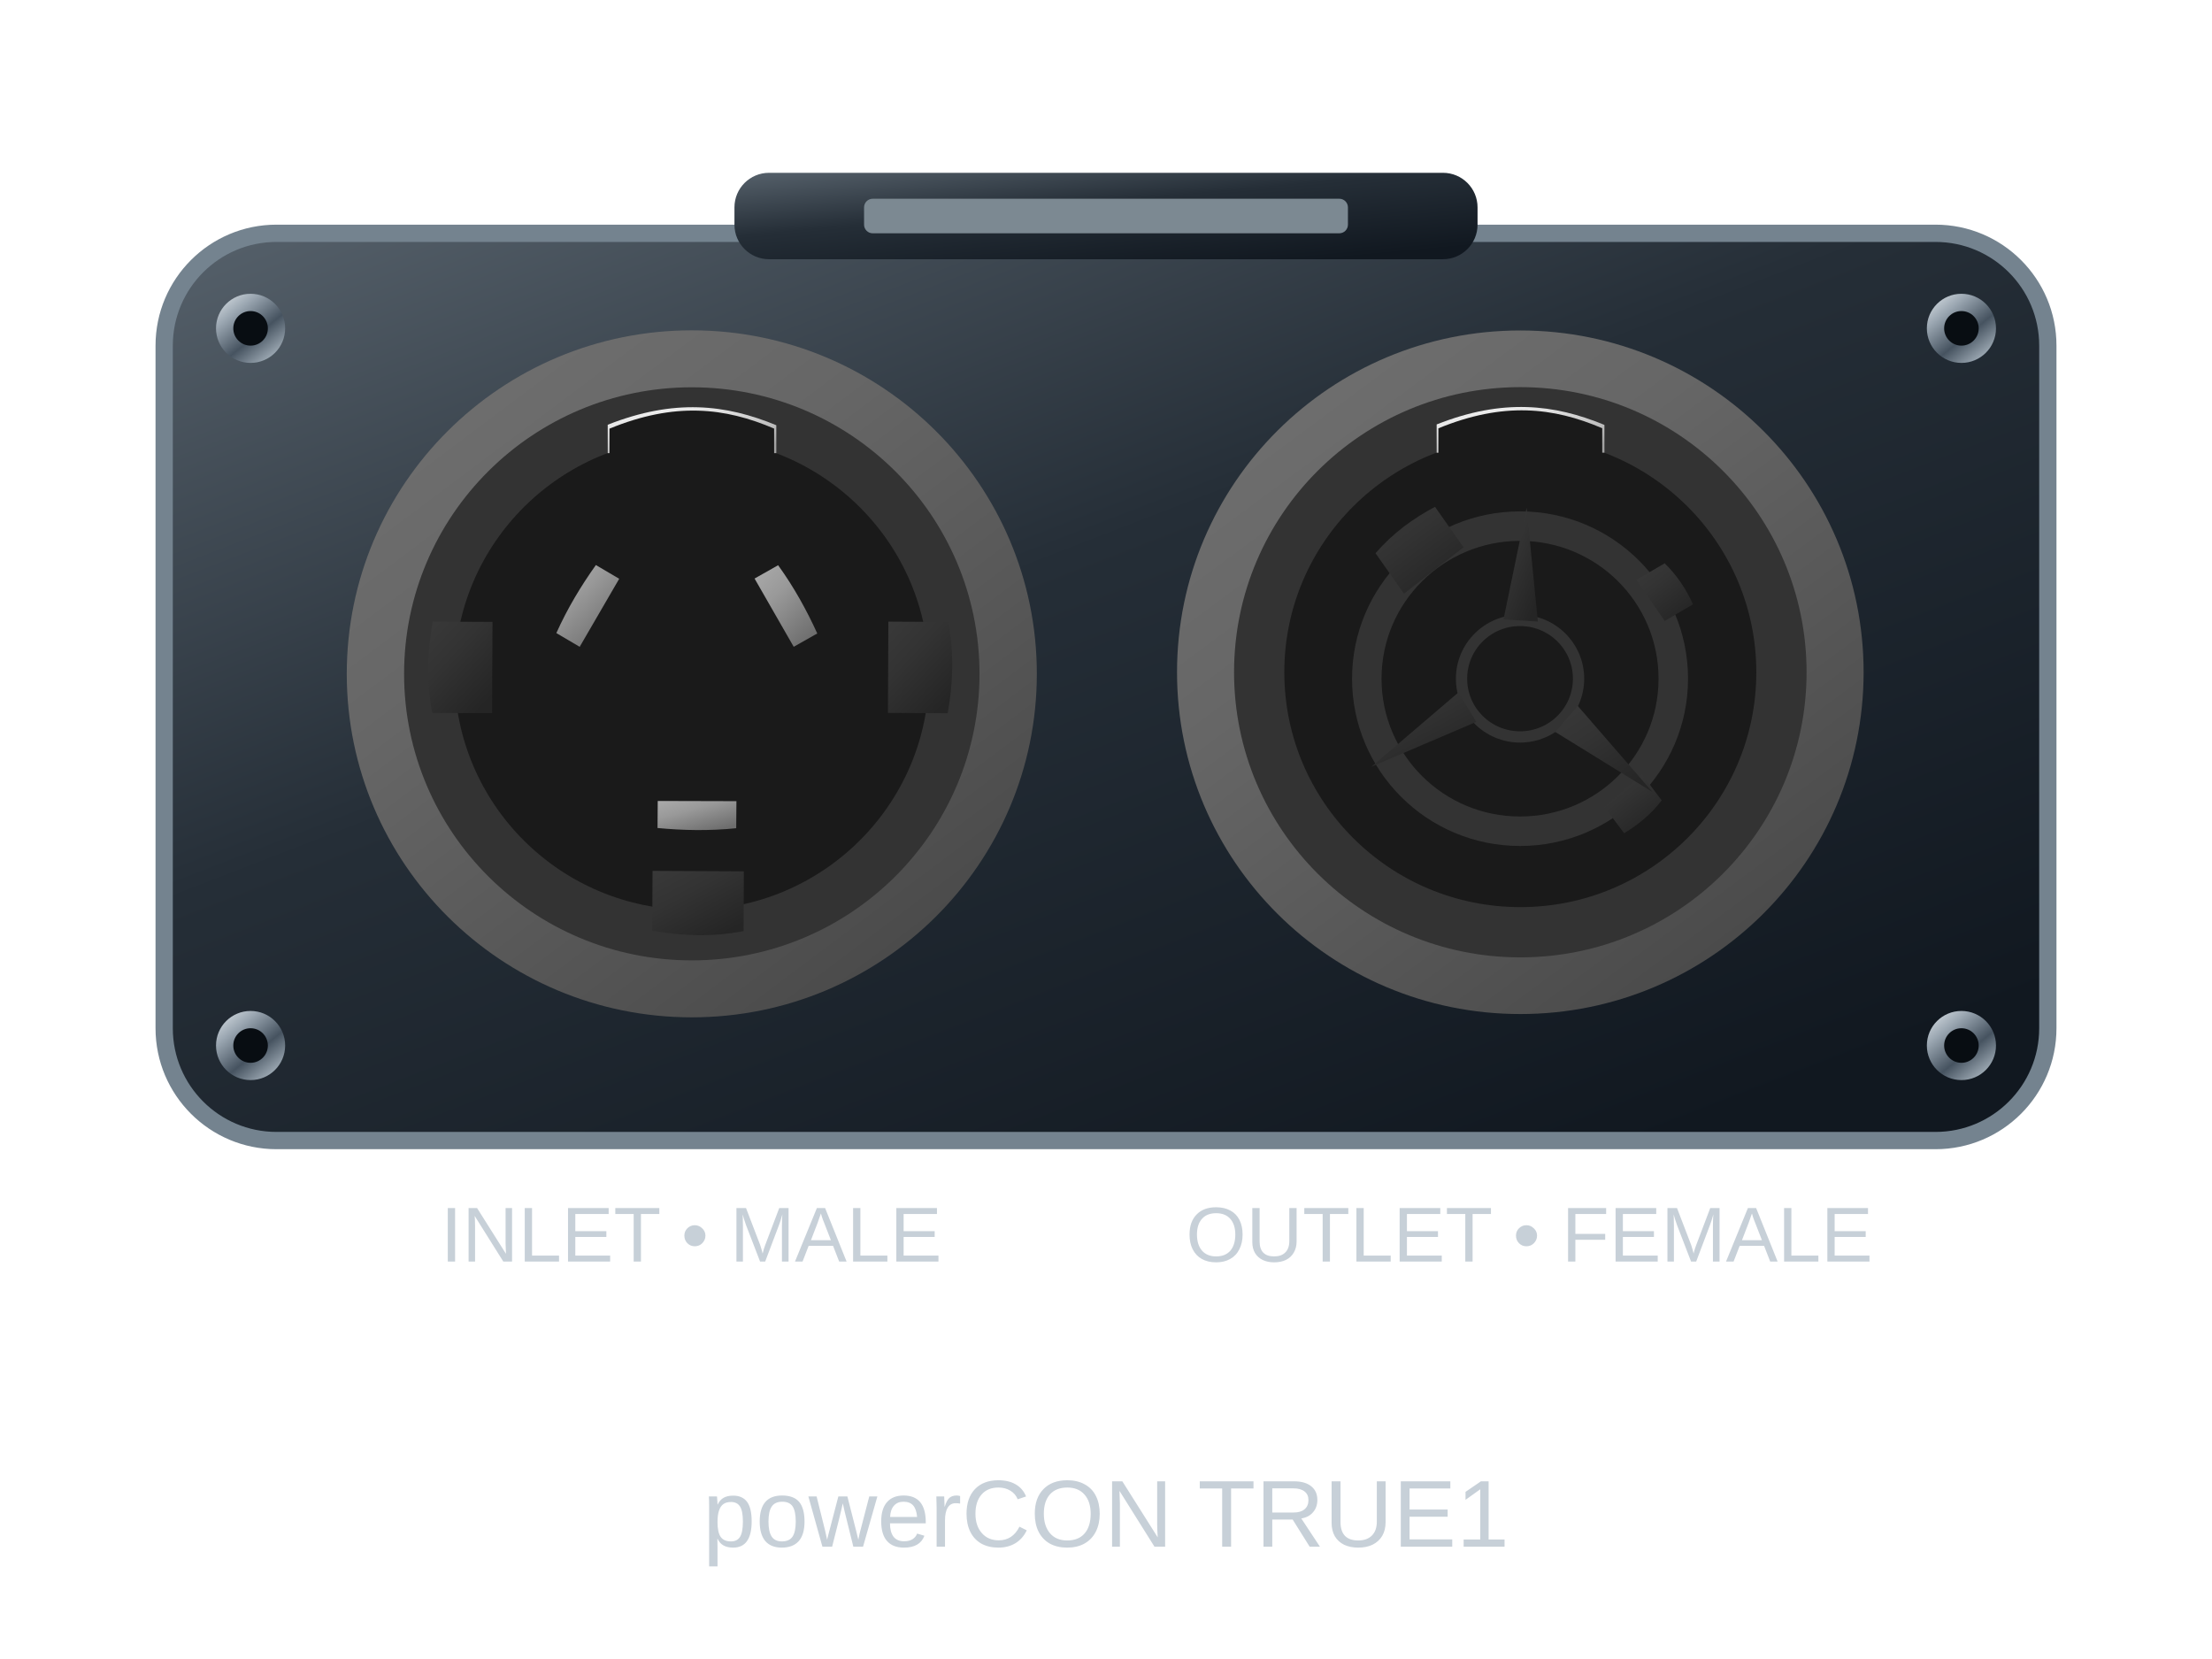
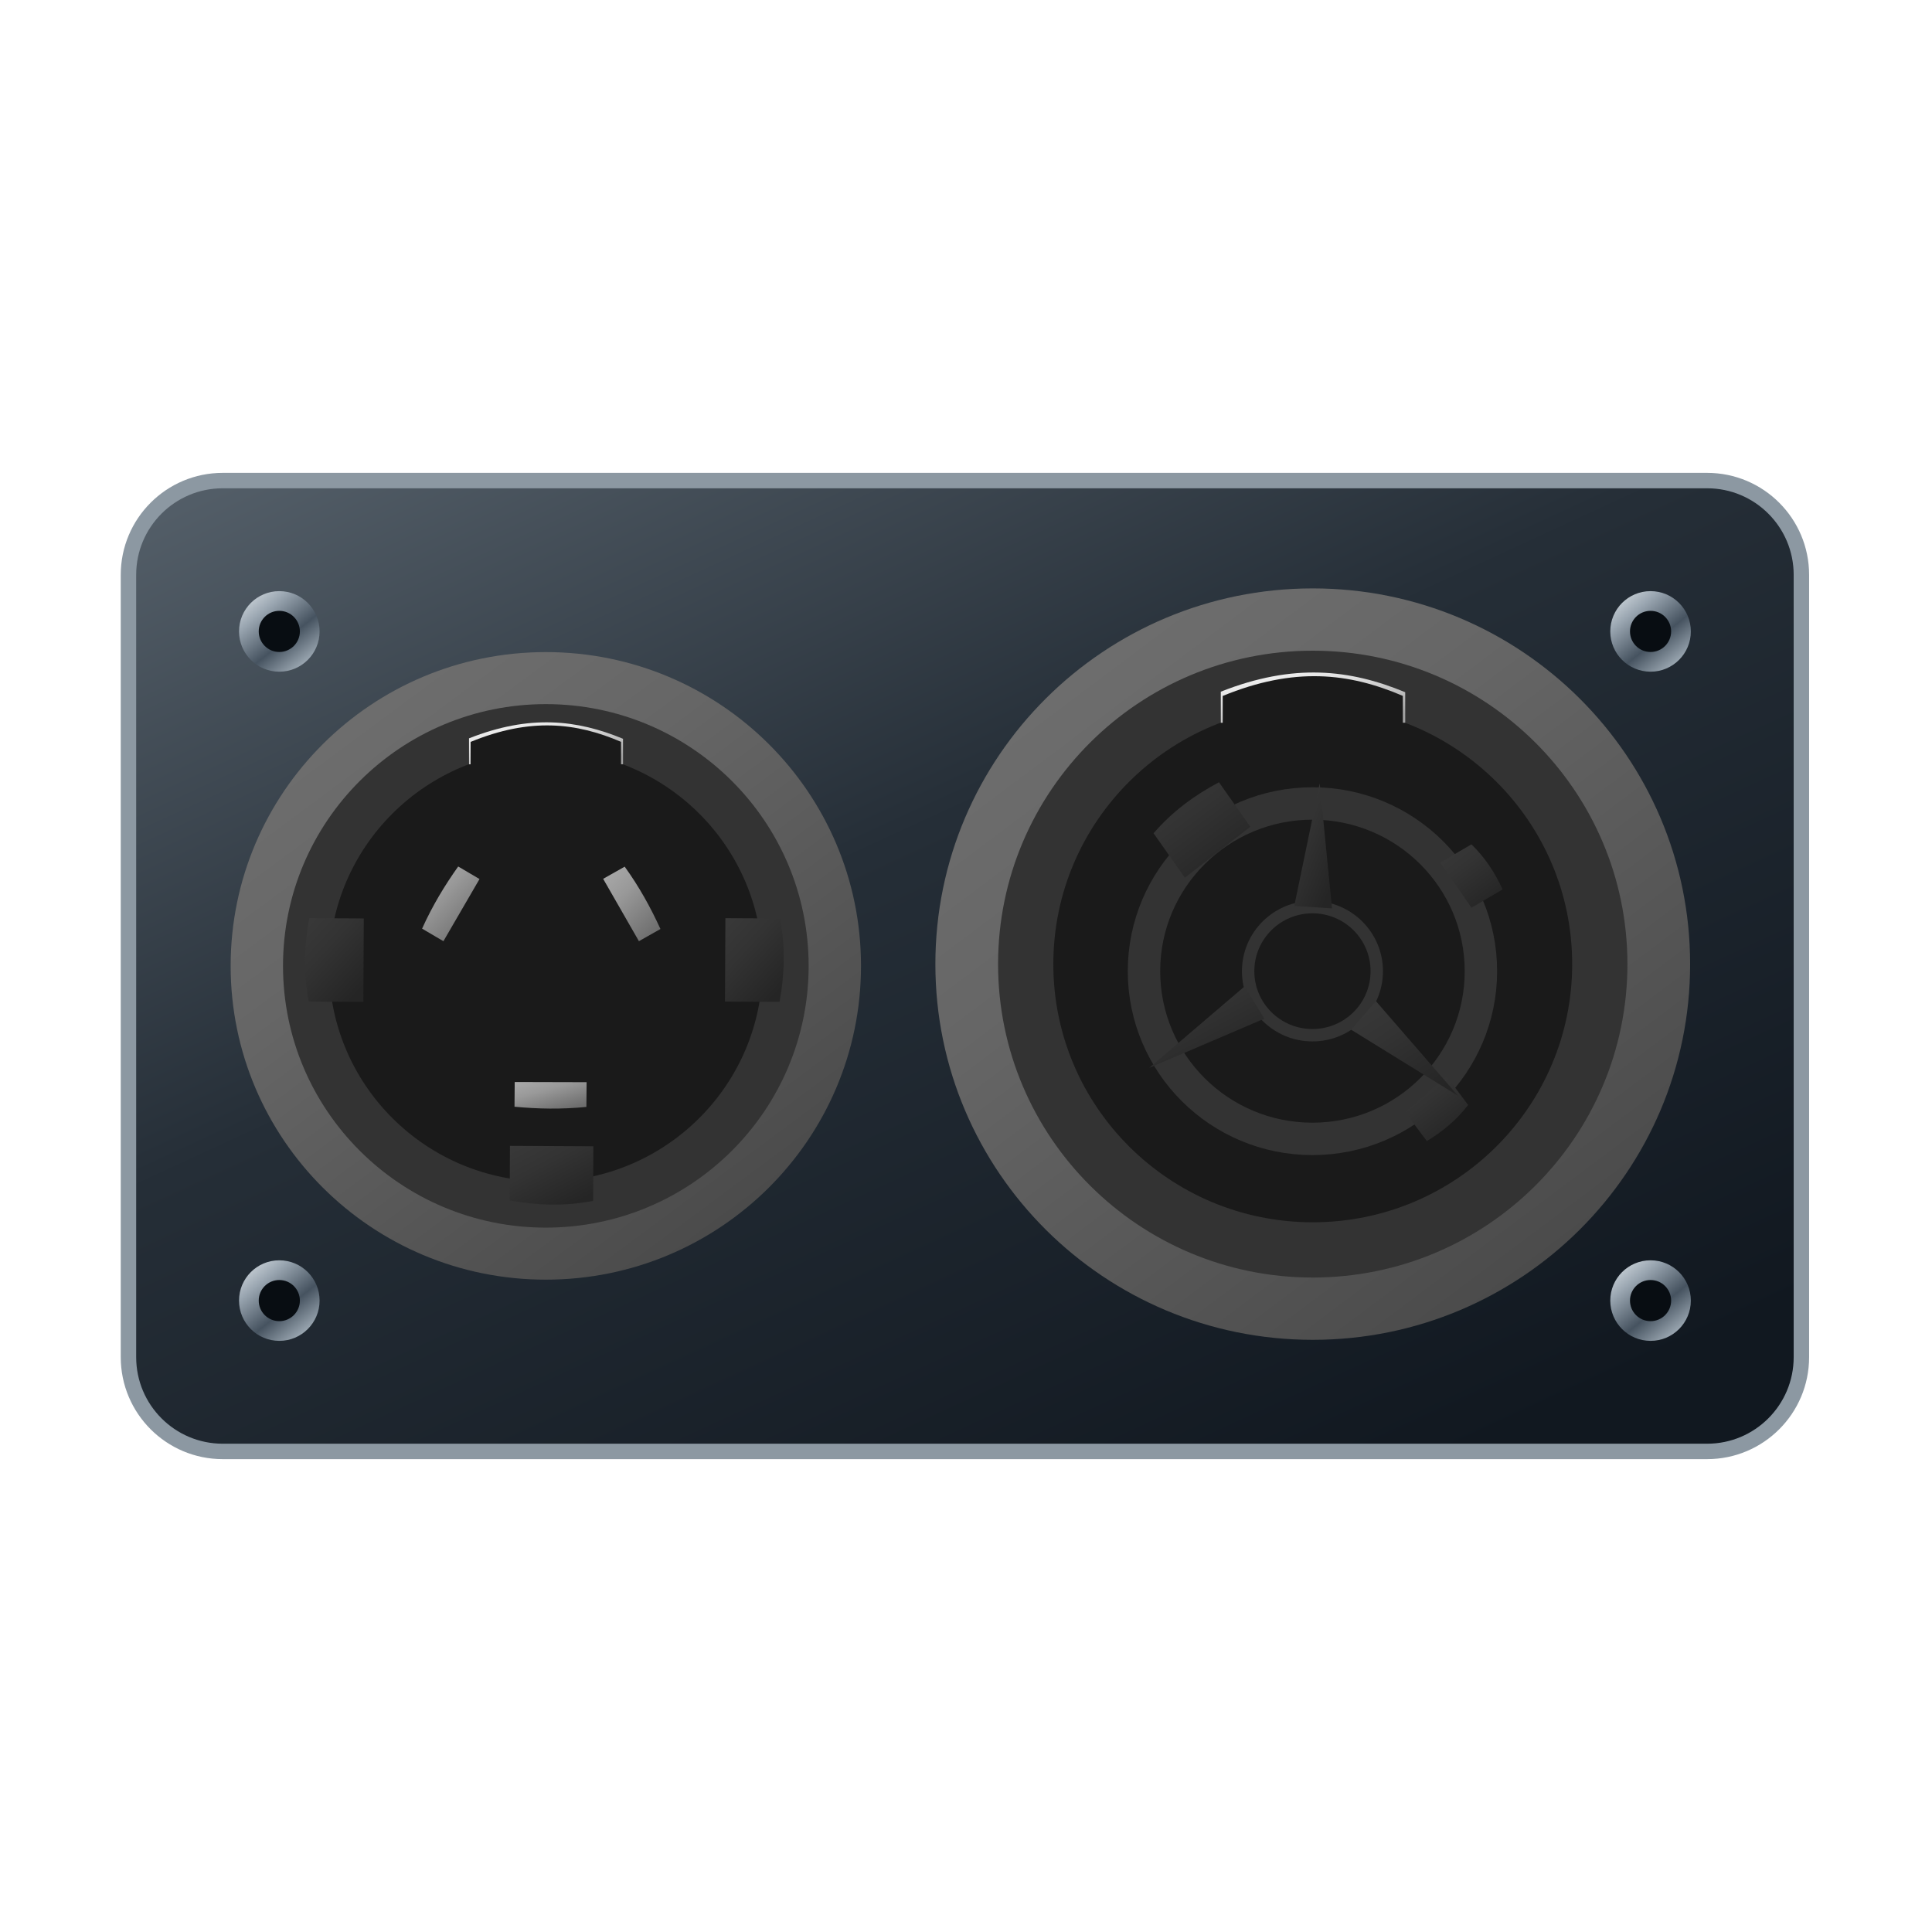
- <svg xmlns="http://www.w3.org/2000/svg" width="256" height="192" viewBox="0 0 256 192" role="img" aria-labelledby="title desc">
+ <svg xmlns="http://www.w3.org/2000/svg" width="256" height="256" viewBox="0 0 256 256" role="img" aria-labelledby="title desc" preserveAspectRatio="xMidYMid meet">
  <defs>
    <linearGradient id="metal" x1="0" y1="0" x2=".8" y2="1">
      <stop stop-color="#e1e7eb" />
      <stop offset=".3" stop-color="#9aa6b1" />
      <stop offset=".65" stop-color="#465360" />
      <stop offset="1" stop-color="#aab6c0" />
    </linearGradient>
    <linearGradient id="polymer" x1="0" y1="0" x2=".8" y2="1">
      <stop stop-color="#56616b" />
      <stop offset=".45" stop-color="#252e37" />
      <stop offset="1" stop-color="#111820" />
    </linearGradient>
    <radialGradient id="gold" cx=".35" cy=".25">
      <stop stop-color="#ffe6a6" />
      <stop offset=".6" stop-color="#c69d55" />
      <stop offset="1" stop-color="#705029" />
    </radialGradient>
  </defs>
-   <rect x="19" y="27" width="218" height="105" rx="13" fill="url(#polymer)" stroke="#74838f" stroke-width="2" />
-   <rect x="85" y="20" width="86" height="10" rx="4" fill="url(#polymer)" />
-   <rect x="100" y="23" width="56" height="4" rx="1" fill="#7c8992" />
-   <circle cx="29" cy="38" r="4" fill="url(#metal)" />
-   <circle cx="29" cy="38" r="2" fill="#080d12" />
-   <circle cx="29" cy="121" r="4" fill="url(#metal)" />
-   <circle cx="29" cy="121" r="2" fill="#080d12" />
-   <circle cx="227" cy="38" r="4" fill="url(#metal)" />
-   <circle cx="227" cy="38" r="2" fill="#080d12" />
-   <circle cx="227" cy="121" r="4" fill="url(#metal)" />
-   <circle cx="227" cy="121" r="2" fill="#080d12" />
-   <svg width="82" height="82" viewBox="0 0 31 31" version="1.1" id="inlet-svg1" xml:space="preserve" x="39" y="37" preserveAspectRatio="xMidYMid meet">
-     <defs>
-       <linearGradient id="inlet-wn-metal" x1="0" y1="0" x2="1" y2="1">
-         <stop offset="0" stop-color="#d3d9de" />
-         <stop offset=".35" stop-color="#818e9a" />
-         <stop offset=".72" stop-color="#444d59" />
-         <stop offset="1" stop-color="#a6b1bb" />
-       </linearGradient>
-       <radialGradient id="inlet-wn-contact">
-         <stop stop-color="#ffe1a0" />
-         <stop offset=".52" stop-color="#bf924e" />
-         <stop offset="1" stop-color="#805826" />
-       </radialGradient>
-     </defs>
-     <defs id="inlet-defs1" />
-     <ellipse style="fill:url(#inlet-finish-666666);fill-opacity:1;stroke:none;stroke-width:2.905;stroke-dasharray:none;stroke-opacity:1" id="inlet-circle34-7" cx="15.524" cy="15.494" rx="15.096" ry="15.029" />
-     <ellipse style="fill:#1a1a1a;fill-opacity:1;stroke:#333333;stroke-width:2.21;stroke-dasharray:none;stroke-opacity:1" id="inlet-path1-8-7-7" cx="15.524" cy="15.494" rx="11.483" ry="11.432" />
-     <path id="inlet-path36-0" style="fill:url(#inlet-finish-dfdfdf);fill-opacity:1;stroke-width:1.116" d="m 11.845,4.596 c 2.918,-1.152 5.165,-0.892 7.376,0.021 l 0.001,1.22 -7.376,0.002 z" />
-     <path id="inlet-rect33-5" style="fill:url(#inlet-finish-333333);fill-opacity:1;stroke-width:1.637" d="M 4.17,17.205 C 3.902,15.827 3.957,14.503 4.19,13.21 l 2.615,0.012 -0.02,3.995 z" />
-     <path id="inlet-rect33-5-0" style="fill:url(#inlet-finish-333333);fill-opacity:1;stroke-width:1.637" d="m 26.74,13.222 c 0.268,1.378 0.213,2.701 -0.02,3.995 l -2.615,-0.012 0.02,-3.995 z" />
-     <path id="inlet-rect33-5-0-9" style="fill:url(#inlet-finish-333333);fill-opacity:1;stroke-width:1.637" d="m 17.789,26.75 c -1.378,0.268 -2.701,0.213 -3.995,-0.02 l 0.012,-2.615 3.995,0.02 z" />
-     <path id="inlet-rect33-5-0-9-7" style="fill:url(#inlet-finish-999999);fill-opacity:1;stroke-width:1.023" d="m 9.598,13.711 c 0.489,-1.089 1.08,-2.064 1.729,-2.977 l 1.021,0.601 -1.729,2.977 z" />
-     <path id="inlet-rect33-5-0-9-7-7" style="fill:url(#inlet-finish-999999);fill-opacity:1;stroke-width:1.023" d="m 19.301,10.742 c 0.699,0.967 1.248,1.968 1.713,2.986 l -1.031,0.583 -1.713,-2.986 z" />
-     <path id="inlet-rect33-5-0-9-7-7-9" style="fill:url(#inlet-finish-999999);fill-opacity:1;stroke-width:1.023" d="m 17.467,22.249 c -1.187,0.121 -2.328,0.097 -3.443,-0.009 l 0.01,-1.184 3.443,0.009 z" />
-     <path id="inlet-rect32-7" style="fill:#1a1a1a;fill-opacity:1;stroke-width:1.315" d="m 11.922,4.767 c 2.858,-1.174 5.051,-0.926 7.204,-0.003 l 9.64e-4,2.056 -7.204,0.003 z" />
-     <defs>
-       <linearGradient id="inlet-finish-666666" x1="0" y1="0" x2=".75" y2="1">
-         <stop stop-color="#727272" offset="0" />
-         <stop stop-color="#666666" offset=".4" />
-         <stop stop-color="#494949" offset="1" />
-       </linearGradient>
-       <linearGradient id="inlet-finish-dfdfdf" x1="0" y1="0" x2=".75" y2="1">
-         <stop stop-color="#fafafa" offset="0" />
-         <stop stop-color="#dfdfdf" offset=".4" />
-         <stop stop-color="#a1a1a1" offset="1" />
-       </linearGradient>
-       <linearGradient id="inlet-finish-333333" x1="0" y1="0" x2=".75" y2="1">
-         <stop stop-color="#393939" offset="0" />
-         <stop stop-color="#333333" offset=".4" />
-         <stop stop-color="#252525" offset="1" />
-       </linearGradient>
-       <linearGradient id="inlet-finish-999999" x1="0" y1="0" x2=".75" y2="1">
-         <stop stop-color="#ababab" offset="0" />
-         <stop stop-color="#999999" offset=".4" />
-         <stop stop-color="#6e6e6e" offset="1" />
-       </linearGradient>
-     </defs>
-   </svg>
-   <svg width="82" height="82" viewBox="0 0 31 31" version="1.1" id="outlet-svg1" xml:space="preserve" x="135" y="37" preserveAspectRatio="xMidYMid meet">
-     <defs>
-       <linearGradient id="outlet-wn-metal" x1="0" y1="0" x2="1" y2="1">
-         <stop offset="0" stop-color="#d3d9de" />
-         <stop offset=".35" stop-color="#818e9a" />
-         <stop offset=".72" stop-color="#444d59" />
-         <stop offset="1" stop-color="#a6b1bb" />
-       </linearGradient>
-       <radialGradient id="outlet-wn-contact">
-         <stop stop-color="#ffe1a0" />
-         <stop offset=".52" stop-color="#bf924e" />
-         <stop offset="1" stop-color="#805826" />
-       </radialGradient>
-     </defs>
-     <defs id="outlet-defs1" />
-     <ellipse style="fill:url(#outlet-finish-666666);fill-opacity:1;stroke:none;stroke-width:2.89;stroke-dasharray:none;stroke-opacity:1" id="outlet-circle34-7" cx="15.481" cy="15.425" rx="15.02" ry="14.954" />
-     <ellipse style="fill:#1a1a1a;fill-opacity:1;stroke:#333333;stroke-width:2.199;stroke-dasharray:none;stroke-opacity:1" id="outlet-path1-8-7-7" cx="15.481" cy="15.425" rx="11.425" ry="11.375" />
-     <ellipse style="fill:#1a1a1a;fill-opacity:1;stroke:#333333;stroke-width:1.29;stroke-dasharray:none;stroke-opacity:1" id="outlet-path1-8-7-7-8" cx="15.469" cy="15.706" rx="6.705" ry="6.675" />
-     <ellipse style="fill:#1a1a1a;fill-opacity:1;stroke:#333333;stroke-width:0.493;stroke-dasharray:none;stroke-opacity:1" id="outlet-path1-8-7-7-8-1" cx="15.469" cy="15.706" rx="2.56" ry="2.549" />
-     <path id="outlet-path36-0" style="fill:url(#outlet-finish-dfdfdf);fill-opacity:1;stroke-width:1.11" d="m 11.821,4.582 c 2.903,-1.147 5.139,-0.887 7.34,0.021 l 9.99e-4,1.214 -7.34,0.002 z" />
-     <path id="outlet-rect33-5" style="fill:url(#outlet-finish-333333);fill-opacity:1;stroke-width:1.353" d="M 9.145,10.217 C 9.911,9.332 10.797,8.691 11.749,8.187 l 1.246,1.77 -2.604,2.03 z" />
-     <path id="outlet-rect33-5-2" style="fill:url(#outlet-finish-333333);fill-opacity:1;stroke-width:0.896" d="m 21.797,10.658 c 0.557,0.542 0.946,1.15 1.24,1.795 l -1.239,0.727 -1.24,-1.795 z" />
-     <path id="outlet-rect33-5-2-8" style="fill:url(#outlet-finish-333333);fill-opacity:1;stroke-width:0.896" d="m 21.666,21.032 c -0.475,0.615 -1.035,1.07 -1.643,1.436 l -0.863,-1.149 1.643,-1.436 z" />
-     <path id="outlet-rect32-7" style="fill:#1a1a1a;fill-opacity:1;stroke-width:1.309" d="m 11.897,4.752 c 2.844,-1.168 5.025,-0.922 7.168,-0.003 l 9.59e-4,2.046 -7.168,0.003 z" />
-     <path style="fill:url(#outlet-finish-333333);stroke:none;stroke-width:1.326px;stroke-linecap:butt;stroke-linejoin:miter;stroke-opacity:1" d="m 15.757,8.23 -1.012,4.882 1.503,0.094 z" id="outlet-path3" />
-     <path style="fill:url(#outlet-finish-333333);stroke:none;stroke-width:1.326px;stroke-linecap:butt;stroke-linejoin:miter;stroke-opacity:1" d="M 8.969,19.557 13.553,17.596 12.771,16.309 Z" id="outlet-path3-7" />
-     <path style="fill:url(#outlet-finish-333333);stroke:none;stroke-width:1.326px;stroke-linecap:butt;stroke-linejoin:miter;stroke-opacity:1" d="m 21.262,20.664 -3.267,-3.766 -0.987,1.138 z" id="outlet-path3-7-1" />
-     <defs>
-       <linearGradient id="outlet-finish-666666" x1="0" y1="0" x2=".75" y2="1">
-         <stop stop-color="#727272" offset="0" />
-         <stop stop-color="#666666" offset=".4" />
-         <stop stop-color="#494949" offset="1" />
-       </linearGradient>
-       <linearGradient id="outlet-finish-dfdfdf" x1="0" y1="0" x2=".75" y2="1">
-         <stop stop-color="#fafafa" offset="0" />
-         <stop stop-color="#dfdfdf" offset=".4" />
-         <stop stop-color="#a1a1a1" offset="1" />
-       </linearGradient>
-       <linearGradient id="outlet-finish-333333" x1="0" y1="0" x2=".75" y2="1">
-         <stop stop-color="#393939" offset="0" />
-         <stop stop-color="#333333" offset=".4" />
-         <stop stop-color="#252525" offset="1" />
-       </linearGradient>
-     </defs>
-   </svg>
-   <text x="80" y="146" text-anchor="middle" font-family="Arial, sans-serif" font-size="9" fill="#c7d0d8">INLET • MALE</text>
-   <text x="177" y="146" text-anchor="middle" font-family="Arial, sans-serif" font-size="9" fill="#c7d0d8">OUTLET • FEMALE</text>
-   <text x="128" y="179" text-anchor="middle" font-family="Arial, sans-serif" font-size="11" fill="#c7d0d8">powerCON TRUE1</text>
+   <g id="artwork" transform="translate(128 128) scale(1.135615) translate(-128.125 -80)">
+     <rect x="30.4" y="23.36" width="195.2" height="113.28" rx="11" fill="url(#polymer)" stroke="#8c98a2" stroke-width="1.8" />
+     <circle cx="48.0" cy="40.96" r="4.7" fill="url(#metal)" />
+     <circle cx="48.0" cy="40.96" r="2.4" fill="#080d12" />
+     <circle cx="48.0" cy="119.04" r="4.7" fill="url(#metal)" />
+     <circle cx="48.0" cy="119.04" r="2.4" fill="#080d12" />
+     <circle cx="208" cy="40.96" r="4.7" fill="url(#metal)" />
+     <circle cx="208" cy="40.96" r="2.4" fill="#080d12" />
+     <circle cx="208" cy="119.04" r="4.7" fill="url(#metal)" />
+     <circle cx="208" cy="119.04" r="2.4" fill="#080d12" />
+     <svg width="75.52" height="75.52" viewBox="0 0 31 31" version="1.1" id="inlet-svg1" xml:space="preserve" x="41.28" y="42.24" preserveAspectRatio="xMidYMid meet">
+       <defs>
+         <linearGradient id="inlet-wn-metal" x1="0" y1="0" x2="1" y2="1">
+           <stop offset="0" stop-color="#d3d9de" />
+           <stop offset=".35" stop-color="#818e9a" />
+           <stop offset=".72" stop-color="#444d59" />
+           <stop offset="1" stop-color="#a6b1bb" />
+         </linearGradient>
+         <radialGradient id="inlet-wn-contact">
+           <stop stop-color="#ffe1a0" />
+           <stop offset=".52" stop-color="#bf924e" />
+           <stop offset="1" stop-color="#805826" />
+         </radialGradient>
+       </defs>
+       <defs id="inlet-defs1" />
+       <ellipse style="fill:url(#inlet-finish-666666);fill-opacity:1;stroke:none;stroke-width:2.905;stroke-dasharray:none;stroke-opacity:1" id="inlet-circle34-7" cx="15.524" cy="15.494" rx="15.096" ry="15.029" />
+       <ellipse style="fill:#1a1a1a;fill-opacity:1;stroke:#333333;stroke-width:2.21;stroke-dasharray:none;stroke-opacity:1" id="inlet-path1-8-7-7" cx="15.524" cy="15.494" rx="11.483" ry="11.432" />
+       <path id="inlet-path36-0" style="fill:url(#inlet-finish-dfdfdf);fill-opacity:1;stroke-width:1.116" d="m 11.845,4.596 c 2.918,-1.152 5.165,-0.892 7.376,0.021 l 0.001,1.22 -7.376,0.002 z" />
+       <path id="inlet-rect33-5" style="fill:url(#inlet-finish-333333);fill-opacity:1;stroke-width:1.637" d="M 4.17,17.205 C 3.902,15.827 3.957,14.503 4.19,13.21 l 2.615,0.012 -0.02,3.995 z" />
+       <path id="inlet-rect33-5-0" style="fill:url(#inlet-finish-333333);fill-opacity:1;stroke-width:1.637" d="m 26.74,13.222 c 0.268,1.378 0.213,2.701 -0.02,3.995 l -2.615,-0.012 0.02,-3.995 z" />
+       <path id="inlet-rect33-5-0-9" style="fill:url(#inlet-finish-333333);fill-opacity:1;stroke-width:1.637" d="m 17.789,26.75 c -1.378,0.268 -2.701,0.213 -3.995,-0.02 l 0.012,-2.615 3.995,0.02 z" />
+       <path id="inlet-rect33-5-0-9-7" style="fill:url(#inlet-finish-999999);fill-opacity:1;stroke-width:1.023" d="m 9.598,13.711 c 0.489,-1.089 1.08,-2.064 1.729,-2.977 l 1.021,0.601 -1.729,2.977 z" />
+       <path id="inlet-rect33-5-0-9-7-7" style="fill:url(#inlet-finish-999999);fill-opacity:1;stroke-width:1.023" d="m 19.301,10.742 c 0.699,0.967 1.248,1.968 1.713,2.986 l -1.031,0.583 -1.713,-2.986 z" />
+       <path id="inlet-rect33-5-0-9-7-7-9" style="fill:url(#inlet-finish-999999);fill-opacity:1;stroke-width:1.023" d="m 17.467,22.249 c -1.187,0.121 -2.328,0.097 -3.443,-0.009 l 0.01,-1.184 3.443,0.009 z" />
+       <path id="inlet-rect32-7" style="fill:#1a1a1a;fill-opacity:1;stroke-width:1.315" d="m 11.922,4.767 c 2.858,-1.174 5.051,-0.926 7.204,-0.003 l 9.64e-4,2.056 -7.204,0.003 z" />
+       <defs>
+         <linearGradient id="inlet-finish-666666" x1="0" y1="0" x2=".75" y2="1">
+           <stop stop-color="#727272" offset="0" />
+           <stop stop-color="#666666" offset=".4" />
+           <stop stop-color="#494949" offset="1" />
+         </linearGradient>
+         <linearGradient id="inlet-finish-dfdfdf" x1="0" y1="0" x2=".75" y2="1">
+           <stop stop-color="#fafafa" offset="0" />
+           <stop stop-color="#dfdfdf" offset=".4" />
+           <stop stop-color="#a1a1a1" offset="1" />
+         </linearGradient>
+         <linearGradient id="inlet-finish-333333" x1="0" y1="0" x2=".75" y2="1">
+           <stop stop-color="#393939" offset="0" />
+           <stop stop-color="#333333" offset=".4" />
+           <stop stop-color="#252525" offset="1" />
+         </linearGradient>
+         <linearGradient id="inlet-finish-999999" x1="0" y1="0" x2=".75" y2="1">
+           <stop stop-color="#ababab" offset="0" />
+           <stop stop-color="#999999" offset=".4" />
+           <stop stop-color="#6e6e6e" offset="1" />
+         </linearGradient>
+       </defs>
+     </svg>
+     <svg width="90.88" height="90.88" viewBox="0 0 31 31" version="1.1" id="outlet-svg1" xml:space="preserve" x="123.2" y="34.56" preserveAspectRatio="xMidYMid meet">
+       <defs>
+         <linearGradient id="outlet-wn-metal" x1="0" y1="0" x2="1" y2="1">
+           <stop offset="0" stop-color="#d3d9de" />
+           <stop offset=".35" stop-color="#818e9a" />
+           <stop offset=".72" stop-color="#444d59" />
+           <stop offset="1" stop-color="#a6b1bb" />
+         </linearGradient>
+         <radialGradient id="outlet-wn-contact">
+           <stop stop-color="#ffe1a0" />
+           <stop offset=".52" stop-color="#bf924e" />
+           <stop offset="1" stop-color="#805826" />
+         </radialGradient>
+       </defs>
+       <defs id="outlet-defs1" />
+       <ellipse style="fill:url(#outlet-finish-666666);fill-opacity:1;stroke:none;stroke-width:2.89;stroke-dasharray:none;stroke-opacity:1" id="outlet-circle34-7" cx="15.481" cy="15.425" rx="15.02" ry="14.954" />
+       <ellipse style="fill:#1a1a1a;fill-opacity:1;stroke:#333333;stroke-width:2.199;stroke-dasharray:none;stroke-opacity:1" id="outlet-path1-8-7-7" cx="15.481" cy="15.425" rx="11.425" ry="11.375" />
+       <ellipse style="fill:#1a1a1a;fill-opacity:1;stroke:#333333;stroke-width:1.29;stroke-dasharray:none;stroke-opacity:1" id="outlet-path1-8-7-7-8" cx="15.469" cy="15.706" rx="6.705" ry="6.675" />
+       <ellipse style="fill:#1a1a1a;fill-opacity:1;stroke:#333333;stroke-width:0.493;stroke-dasharray:none;stroke-opacity:1" id="outlet-path1-8-7-7-8-1" cx="15.469" cy="15.706" rx="2.56" ry="2.549" />
+       <path id="outlet-path36-0" style="fill:url(#outlet-finish-dfdfdf);fill-opacity:1;stroke-width:1.11" d="m 11.821,4.582 c 2.903,-1.147 5.139,-0.887 7.34,0.021 l 9.99e-4,1.214 -7.34,0.002 z" />
+       <path id="outlet-rect33-5" style="fill:url(#outlet-finish-333333);fill-opacity:1;stroke-width:1.353" d="M 9.145,10.217 C 9.911,9.332 10.797,8.691 11.749,8.187 l 1.246,1.77 -2.604,2.03 z" />
+       <path id="outlet-rect33-5-2" style="fill:url(#outlet-finish-333333);fill-opacity:1;stroke-width:0.896" d="m 21.797,10.658 c 0.557,0.542 0.946,1.15 1.24,1.795 l -1.239,0.727 -1.24,-1.795 z" />
+       <path id="outlet-rect33-5-2-8" style="fill:url(#outlet-finish-333333);fill-opacity:1;stroke-width:0.896" d="m 21.666,21.032 c -0.475,0.615 -1.035,1.07 -1.643,1.436 l -0.863,-1.149 1.643,-1.436 z" />
+       <path id="outlet-rect32-7" style="fill:#1a1a1a;fill-opacity:1;stroke-width:1.309" d="m 11.897,4.752 c 2.844,-1.168 5.025,-0.922 7.168,-0.003 l 9.59e-4,2.046 -7.168,0.003 z" />
+       <path style="fill:url(#outlet-finish-333333);stroke:none;stroke-width:1.326px;stroke-linecap:butt;stroke-linejoin:miter;stroke-opacity:1" d="m 15.757,8.23 -1.012,4.882 1.503,0.094 z" id="outlet-path3" />
+       <path style="fill:url(#outlet-finish-333333);stroke:none;stroke-width:1.326px;stroke-linecap:butt;stroke-linejoin:miter;stroke-opacity:1" d="M 8.969,19.557 13.553,17.596 12.771,16.309 Z" id="outlet-path3-7" />
+       <path style="fill:url(#outlet-finish-333333);stroke:none;stroke-width:1.326px;stroke-linecap:butt;stroke-linejoin:miter;stroke-opacity:1" d="m 21.262,20.664 -3.267,-3.766 -0.987,1.138 z" id="outlet-path3-7-1" />
+       <defs>
+         <linearGradient id="outlet-finish-666666" x1="0" y1="0" x2=".75" y2="1">
+           <stop stop-color="#727272" offset="0" />
+           <stop stop-color="#666666" offset=".4" />
+           <stop stop-color="#494949" offset="1" />
+         </linearGradient>
+         <linearGradient id="outlet-finish-dfdfdf" x1="0" y1="0" x2=".75" y2="1">
+           <stop stop-color="#fafafa" offset="0" />
+           <stop stop-color="#dfdfdf" offset=".4" />
+           <stop stop-color="#a1a1a1" offset="1" />
+         </linearGradient>
+         <linearGradient id="outlet-finish-333333" x1="0" y1="0" x2=".75" y2="1">
+           <stop stop-color="#393939" offset="0" />
+           <stop stop-color="#333333" offset=".4" />
+           <stop stop-color="#252525" offset="1" />
+         </linearGradient>
+       </defs>
+     </svg>
+   </g>
</svg>
